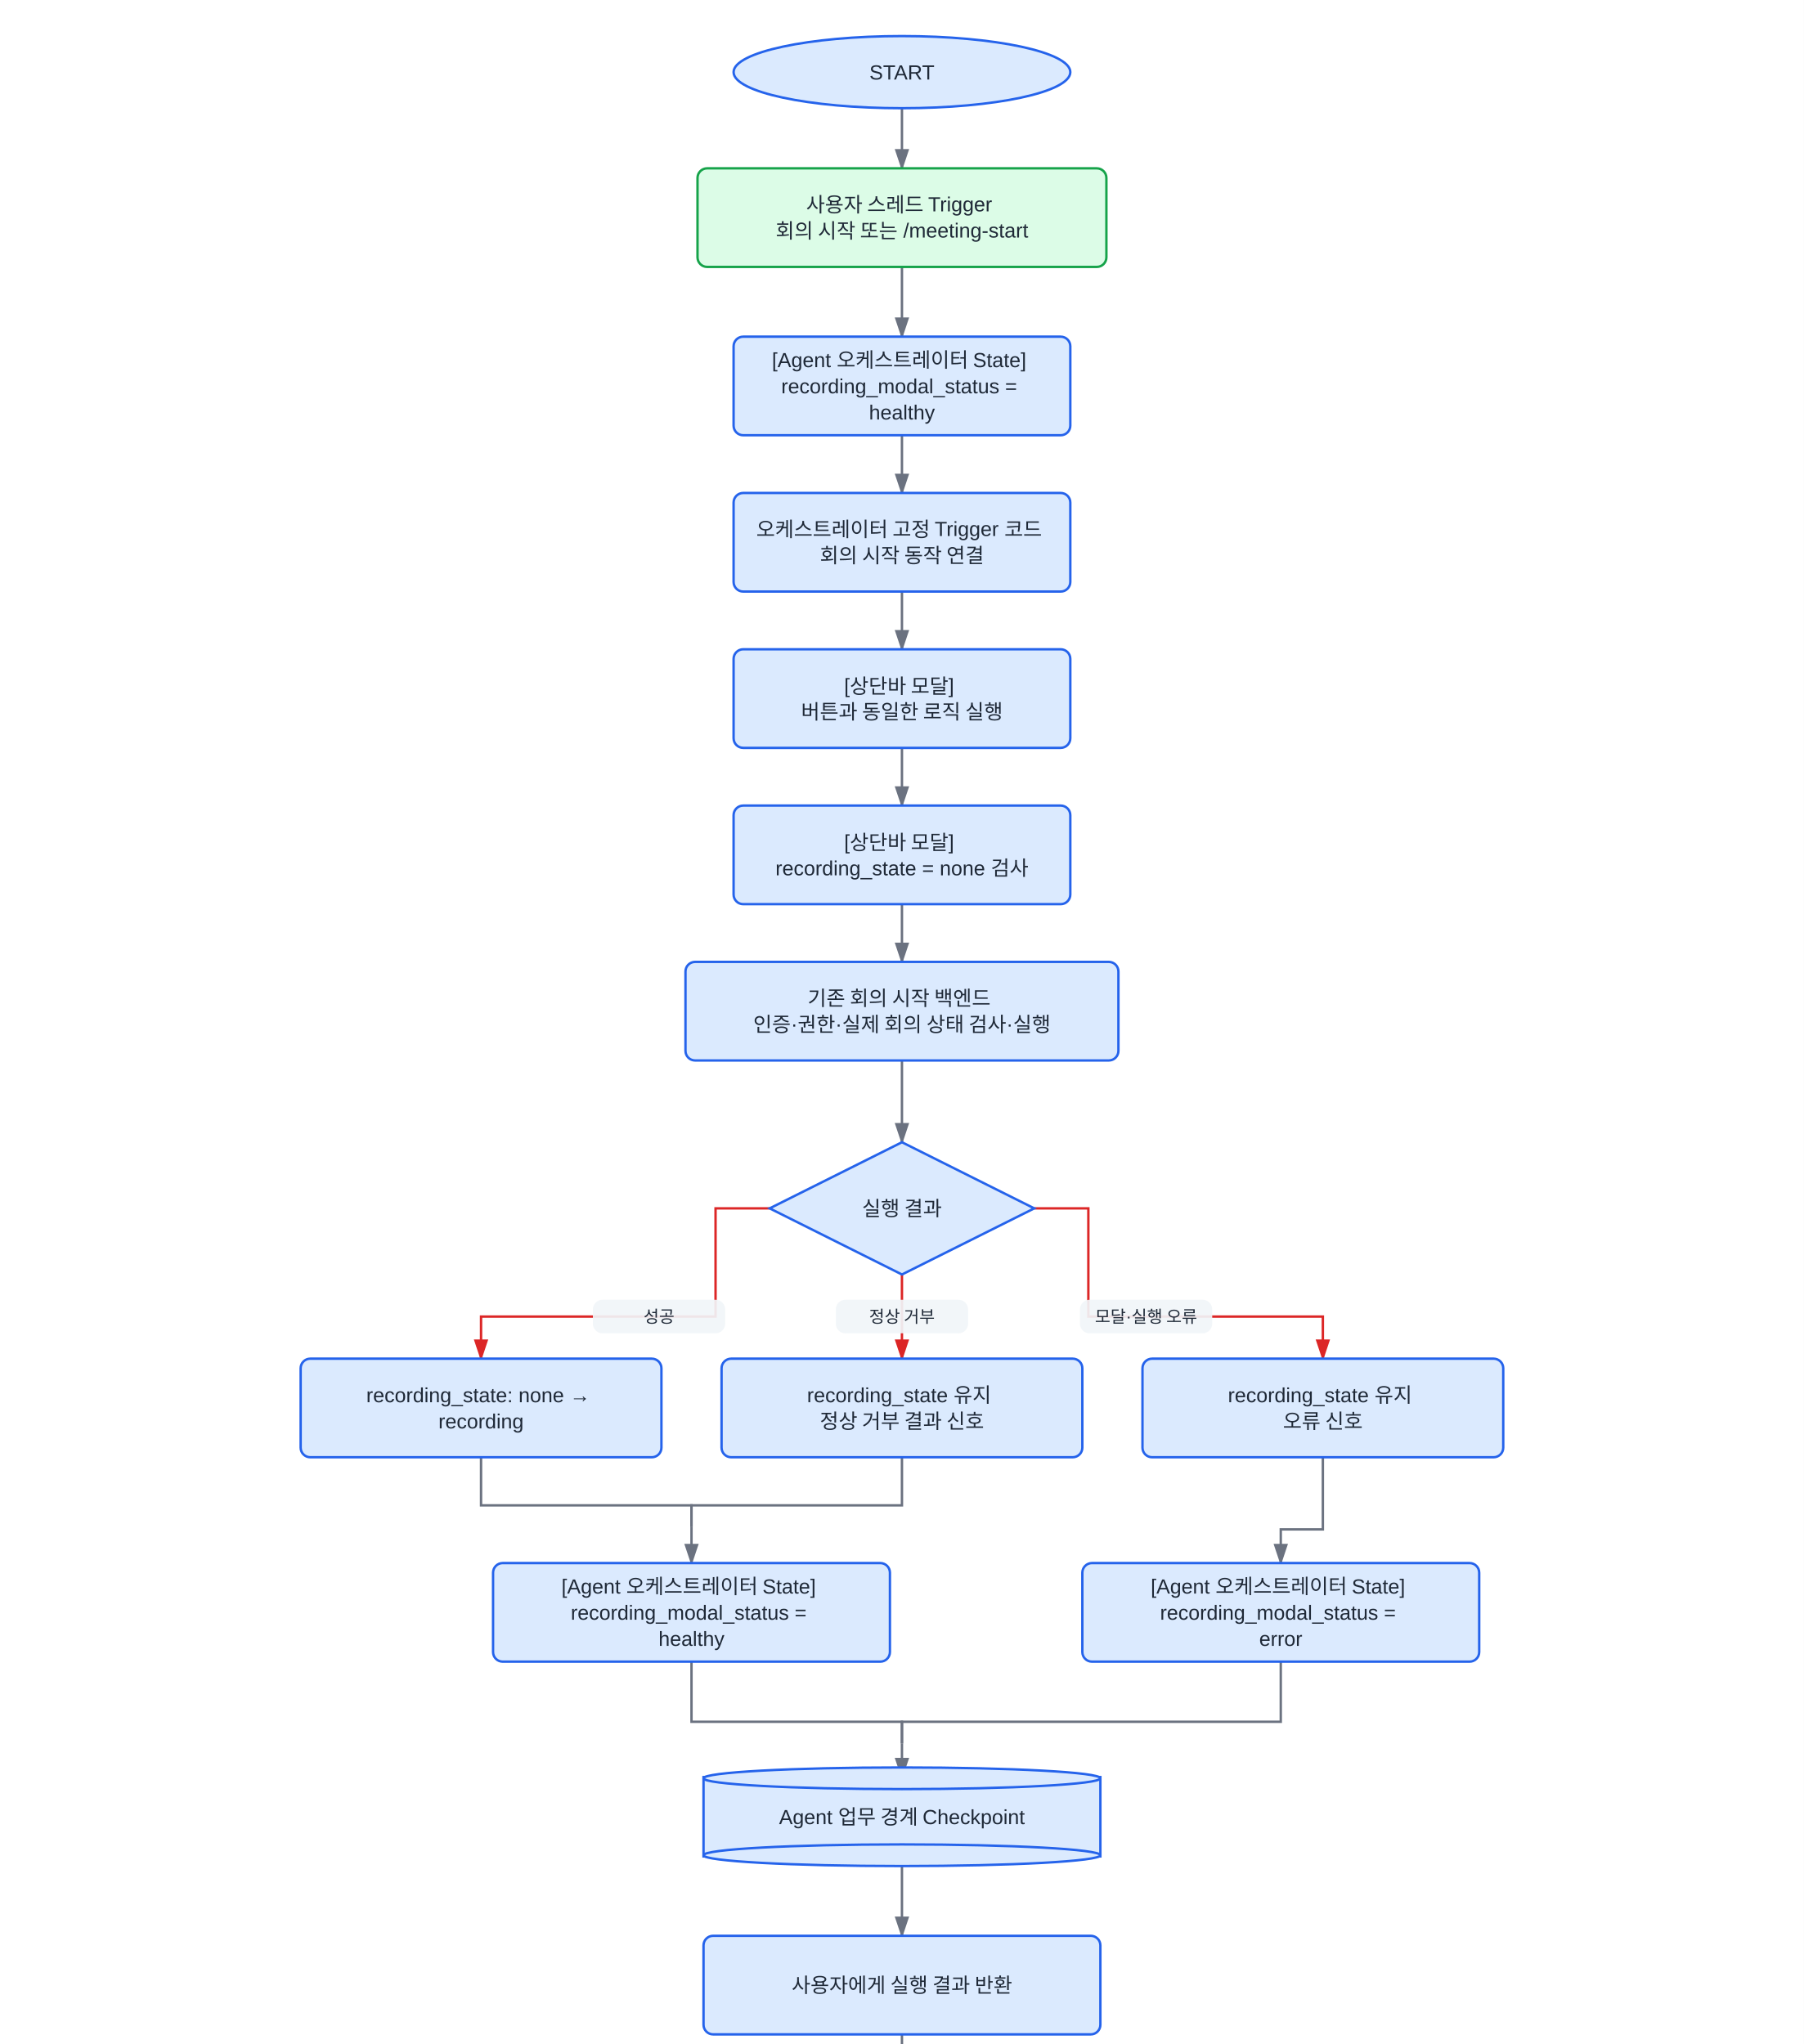
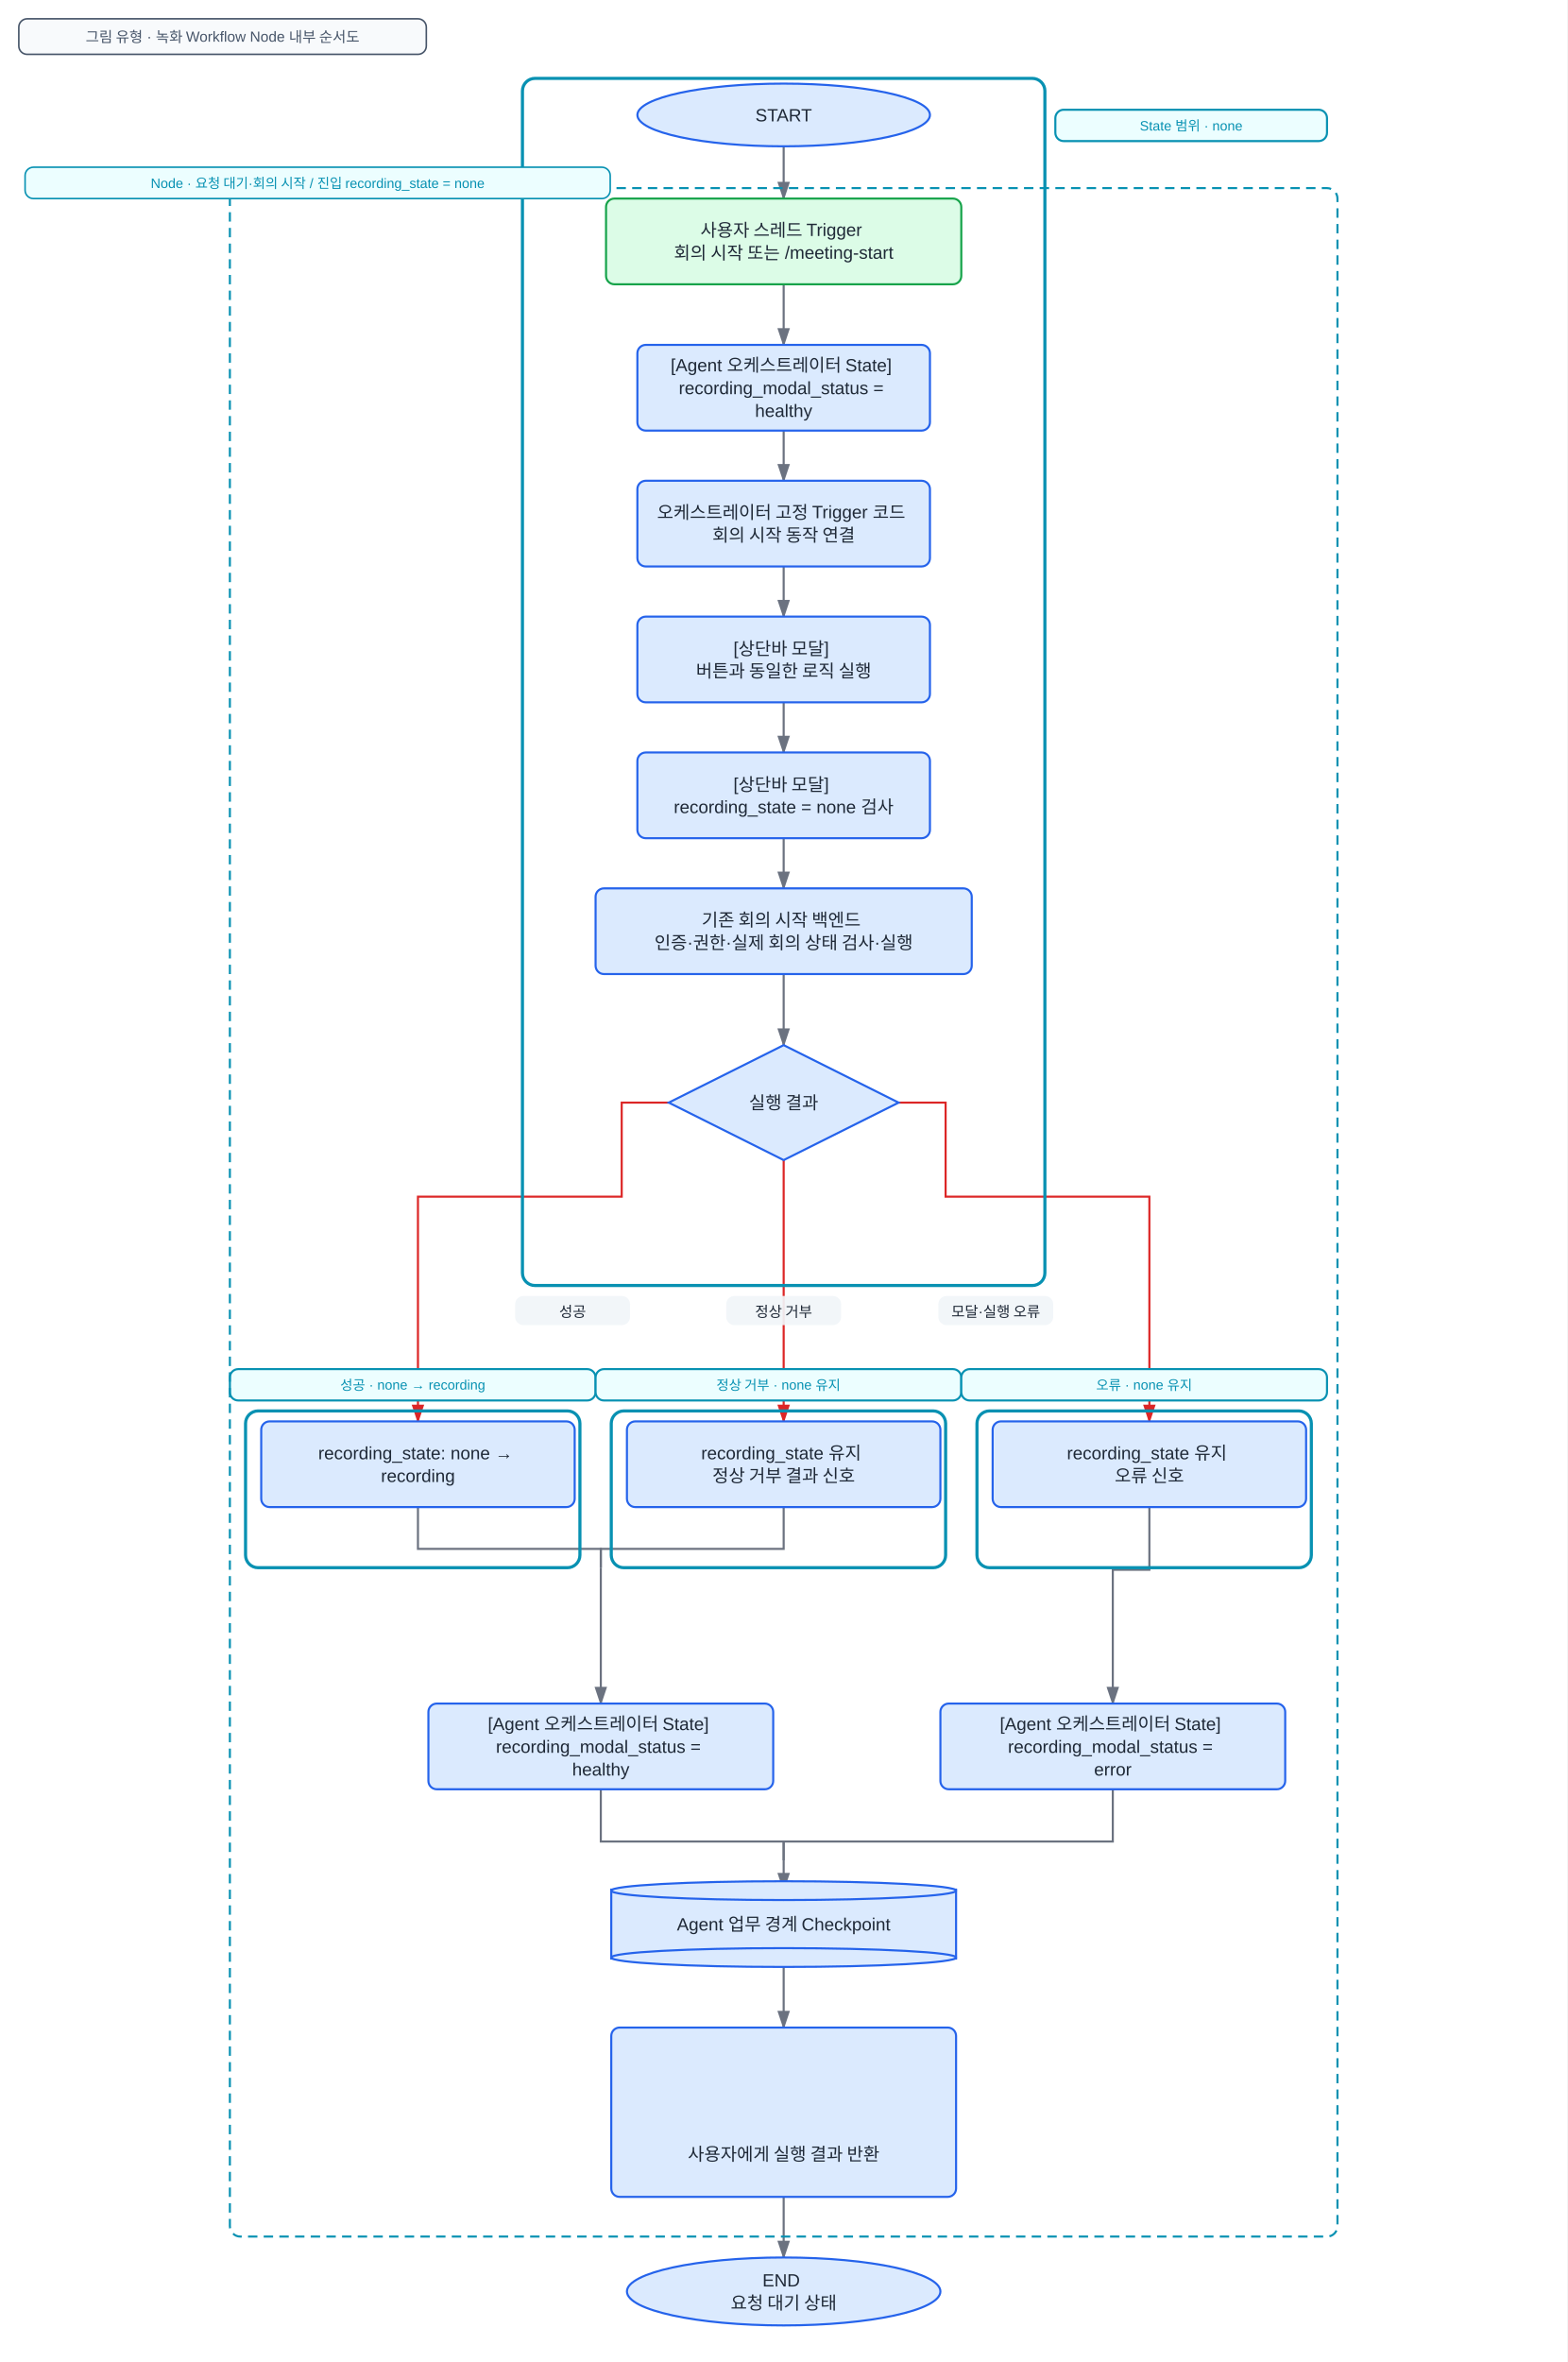
- <svg xmlns="http://www.w3.org/2000/svg" width="1500" height="1700" viewBox="0 0 1500 1700">
+ <svg xmlns="http://www.w3.org/2000/svg" width="1500" height="2260" viewBox="0 0 1500 2260">
  <defs>
    <marker id="a6b7280" markerWidth="10" markerHeight="10" refX="8" refY="3" orient="auto">
      <path d="M0 0L0 6L9 3z" fill="#6b7280" />
    </marker>
    <marker id="a2563eb" markerWidth="10" markerHeight="10" refX="8" refY="3" orient="auto">
      <path d="M0 0L0 6L9 3z" fill="#2563eb" />
    </marker>
    <marker id="adc2626" markerWidth="10" markerHeight="10" refX="8" refY="3" orient="auto">
      <path d="M0 0L0 6L9 3z" fill="#dc2626" />
    </marker>
    <marker id="a16a34a" markerWidth="10" markerHeight="10" refX="8" refY="3" orient="auto">
      <path d="M0 0L0 6L9 3z" fill="#16a34a" />
    </marker>
    <marker id="ad97706" markerWidth="10" markerHeight="10" refX="8" refY="3" orient="auto">
      <path d="M0 0L0 6L9 3z" fill="#d97706" />
    </marker>
    <marker id="af97316" markerWidth="10" markerHeight="10" refX="8" refY="3" orient="auto">
      <path d="M0 0L0 6L9 3z" fill="#f97316" />
    </marker>
    <marker id="a0f766e" markerWidth="10" markerHeight="10" refX="8" refY="3" orient="auto">
      <path d="M0 0L0 6L9 3z" fill="#0f766e" />
    </marker>
    <marker id="a475569" markerWidth="10" markerHeight="10" refX="8" refY="3" orient="auto">
      <path d="M0 0L0 6L9 3z" fill="#475569" />
    </marker>
    <marker id="a1f2937" markerWidth="10" markerHeight="10" refX="8" refY="3" orient="auto">
      <path d="M0 0L0 6L9 3z" fill="#1f2937" />
    </marker>
  </defs>
  <rect width="100%" height="100%" fill="white" />
-   <polyline points="640,1005 595,1005 595,1095 400,1095 400,1130" fill="none" stroke="#dc2626" stroke-width="2" marker-end="url(#adc2626)" />
-   <polyline points="750,1060 750,1110 750,1130" fill="none" stroke="#dc2626" stroke-width="2" marker-end="url(#adc2626)" />
-   <polyline points="860,1005 905,1005 905,1095 1100,1095 1100,1130" fill="none" stroke="#dc2626" stroke-width="2" marker-end="url(#adc2626)" />
-   <polyline points="400,1212 400,1252 575,1252 575,1270" fill="none" stroke="#6b7280" stroke-width="2" />
-   <polyline points="750,1212 750,1252 575,1252 575,1270" fill="none" stroke="#6b7280" stroke-width="2" />
-   <polyline points="575,1270 575,1300" fill="none" stroke="#6b7280" stroke-width="2" marker-end="url(#a6b7280)" />
-   <polyline points="1100,1212 1100,1272 1065,1272 1065,1300" fill="none" stroke="#6b7280" stroke-width="2" marker-end="url(#a6b7280)" />
-   <polyline points="575,1382 575,1432 750,1432 750,1450" fill="none" stroke="#6b7280" stroke-width="2" />
-   <polyline points="1065,1382 1065,1432 750,1432 750,1450" fill="none" stroke="#6b7280" stroke-width="2" />
-   <polyline points="750,1450 750,1478" fill="none" stroke="#6b7280" stroke-width="2" marker-end="url(#a6b7280)" />
-   <polyline points="750,1552 750,1610" fill="none" stroke="#6b7280" stroke-width="2" marker-end="url(#a6b7280)" />
-   <polyline points="750,1692 750,1750" fill="none" stroke="#6b7280" stroke-width="2" marker-end="url(#a6b7280)" />
-   <polyline points="750,90 750,140" fill="none" stroke="#6b7280" stroke-width="2" marker-end="url(#a6b7280)" />
-   <polyline points="750,222 750,280" fill="none" stroke="#6b7280" stroke-width="2" marker-end="url(#a6b7280)" />
-   <polyline points="750,362 750,410" fill="none" stroke="#6b7280" stroke-width="2" marker-end="url(#a6b7280)" />
-   <polyline points="750,492 750,540" fill="none" stroke="#6b7280" stroke-width="2" marker-end="url(#a6b7280)" />
-   <polyline points="750,622 750,670" fill="none" stroke="#6b7280" stroke-width="2" marker-end="url(#a6b7280)" />
-   <polyline points="750,752 750,800" fill="none" stroke="#6b7280" stroke-width="2" marker-end="url(#a6b7280)" />
-   <polyline points="750,882 750,950" fill="none" stroke="#6b7280" stroke-width="2" marker-end="url(#a6b7280)" />
-   <rect x="493" y="1081" width="110" height="27.92" rx="8" fill="#f1f5f9" fill-opacity="0.92" stroke="transparent" stroke-width="1" />
-   <rect x="695" y="1081" width="110" height="27.92" rx="8" fill="#f1f5f9" fill-opacity="0.92" stroke="transparent" stroke-width="1" />
-   <rect x="898" y="1081" width="110" height="27.92" rx="8" fill="#f1f5f9" fill-opacity="0.92" stroke="transparent" stroke-width="1" />
-   <ellipse cx="750" cy="60" rx="140" ry="30" fill="#dbeafe" stroke="#2563eb" stroke-width="2" />
-   <rect x="580" y="140" width="340" height="82" rx="8" fill="#dcfce7" fill-opacity="1" stroke="#16a34a" stroke-width="2" />
-   <rect x="610" y="280" width="280" height="82" rx="8" fill="#dbeafe" fill-opacity="1" stroke="#2563eb" stroke-width="2" />
-   <rect x="610" y="410" width="280" height="82" rx="8" fill="#dbeafe" fill-opacity="1" stroke="#2563eb" stroke-width="2" />
-   <rect x="610" y="540" width="280" height="82" rx="8" fill="#dbeafe" fill-opacity="1" stroke="#2563eb" stroke-width="2" />
-   <rect x="610" y="670" width="280" height="82" rx="8" fill="#dbeafe" fill-opacity="1" stroke="#2563eb" stroke-width="2" />
-   <rect x="570" y="800" width="360" height="82" rx="8" fill="#dbeafe" fill-opacity="1" stroke="#2563eb" stroke-width="2" />
-   <polygon points="750,950 860,1005 750,1060 640,1005" fill="#dbeafe" stroke="#2563eb" stroke-width="2" />
-   <rect x="250" y="1130" width="300" height="82" rx="8" fill="#dbeafe" fill-opacity="1" stroke="#2563eb" stroke-width="2" />
-   <rect x="600" y="1130" width="300" height="82" rx="8" fill="#dbeafe" fill-opacity="1" stroke="#2563eb" stroke-width="2" />
-   <rect x="950" y="1130" width="300" height="82" rx="8" fill="#dbeafe" fill-opacity="1" stroke="#2563eb" stroke-width="2" />
-   <rect x="410" y="1300" width="330" height="82" rx="8" fill="#dbeafe" fill-opacity="1" stroke="#2563eb" stroke-width="2" />
-   <rect x="900" y="1300" width="330" height="82" rx="8" fill="#dbeafe" fill-opacity="1" stroke="#2563eb" stroke-width="2" />
-   <rect x="585" y="1478" width="330" height="66" rx="0" fill="#dbeafe" fill-opacity="1" stroke="#2563eb" stroke-width="2" />
-   <ellipse cx="750" cy="1479" rx="165" ry="9" fill="#dbeafe" stroke="#2563eb" stroke-width="2" />
-   <ellipse cx="750" cy="1543" rx="165" ry="9" fill="#dbeafe" stroke="#2563eb" stroke-width="2" />
-   <rect x="585" y="1610" width="330" height="82" rx="8" fill="#dbeafe" fill-opacity="1" stroke="#2563eb" stroke-width="2" />
-   <ellipse cx="750" cy="1782.5" rx="150" ry="32.5" fill="#dbeafe" stroke="#2563eb" stroke-width="2" />
-   <text x="750" y="66.12" text-anchor="middle" font-family="Arial,'Noto Sans KR',sans-serif" font-size="17" fill="#1f2937">
+   <polyline points="640,1055.00 595,1055.00 595,1145.00 400,1145.00 400,1360.00" fill="none" stroke="#dc2626" stroke-width="2" marker-end="url(#adc2626)" />
+   <polyline points="750,1110.00 750,1280.00 750,1360.00" fill="none" stroke="#dc2626" stroke-width="2" marker-end="url(#adc2626)" />
+   <polyline points="860,1055.00 905,1055.00 905,1145.00 1100,1145.00 1100,1360.00" fill="none" stroke="#dc2626" stroke-width="2" marker-end="url(#adc2626)" />
+   <polyline points="400,1442.00 400,1482.00 575,1482.00 575,1500.00" fill="none" stroke="#6b7280" stroke-width="2" />
+   <polyline points="750,1442.00 750,1482.00 575,1482.00 575,1500.00" fill="none" stroke="#6b7280" stroke-width="2" />
+   <polyline points="575,1500.00 575,1630.00" fill="none" stroke="#6b7280" stroke-width="2" marker-end="url(#a6b7280)" />
+   <polyline points="1100,1442.00 1100,1502.00 1065,1502.00 1065,1630.00" fill="none" stroke="#6b7280" stroke-width="2" marker-end="url(#a6b7280)" />
+   <polyline points="575,1712.00 575,1762.00 750,1762.00 750,1780.00" fill="none" stroke="#6b7280" stroke-width="2" />
+   <polyline points="1065,1712.00 1065,1762.00 750,1762.00 750,1780.00" fill="none" stroke="#6b7280" stroke-width="2" />
+   <polyline points="750,1780.00 750,1808.00" fill="none" stroke="#6b7280" stroke-width="2" marker-end="url(#a6b7280)" />
+   <polyline points="750,1882.00 750,1940.00" fill="none" stroke="#6b7280" stroke-width="2" marker-end="url(#a6b7280)" />
+   <polyline points="750,2102.00 750,2160.00" fill="none" stroke="#6b7280" stroke-width="2" marker-end="url(#a6b7280)" />
+   <polyline points="750,140.00 750,190.00" fill="none" stroke="#6b7280" stroke-width="2" marker-end="url(#a6b7280)" />
+   <polyline points="750,272.00 750,330.00" fill="none" stroke="#6b7280" stroke-width="2" marker-end="url(#a6b7280)" />
+   <polyline points="750,412.00 750,460.00" fill="none" stroke="#6b7280" stroke-width="2" marker-end="url(#a6b7280)" />
+   <polyline points="750,542.00 750,590.00" fill="none" stroke="#6b7280" stroke-width="2" marker-end="url(#a6b7280)" />
+   <polyline points="750,672.00 750,720.00" fill="none" stroke="#6b7280" stroke-width="2" marker-end="url(#a6b7280)" />
+   <polyline points="750,802.00 750,850.00" fill="none" stroke="#6b7280" stroke-width="2" marker-end="url(#a6b7280)" />
+   <polyline points="750,932.00 750,1000.00" fill="none" stroke="#6b7280" stroke-width="2" marker-end="url(#a6b7280)" />
+   <rect x="493" y="1240.00" width="110" height="27.92" rx="8" fill="#f1f5f9" fill-opacity="0.92" stroke="transparent" stroke-width="1" />
+   <rect x="695" y="1240.00" width="110" height="27.92" rx="8" fill="#f1f5f9" fill-opacity="0.92" stroke="transparent" stroke-width="1" />
+   <rect x="898" y="1240.00" width="110" height="27.92" rx="8" fill="#f1f5f9" fill-opacity="0.92" stroke="transparent" stroke-width="1" />
+   <ellipse cx="750" cy="110.00" rx="140" ry="30.00" fill="#dbeafe" stroke="#2563eb" stroke-width="2" />
+   <rect x="580" y="190.00" width="340" height="82.00" rx="8" fill="#dcfce7" fill-opacity="1" stroke="#16a34a" stroke-width="2" />
+   <rect x="610" y="330.00" width="280" height="82.00" rx="8" fill="#dbeafe" fill-opacity="1" stroke="#2563eb" stroke-width="2" />
+   <rect x="610" y="460.00" width="280" height="82.00" rx="8" fill="#dbeafe" fill-opacity="1" stroke="#2563eb" stroke-width="2" />
+   <rect x="610" y="590.00" width="280" height="82.00" rx="8" fill="#dbeafe" fill-opacity="1" stroke="#2563eb" stroke-width="2" />
+   <rect x="610" y="720.00" width="280" height="82.00" rx="8" fill="#dbeafe" fill-opacity="1" stroke="#2563eb" stroke-width="2" />
+   <rect x="570" y="850.00" width="360" height="82.00" rx="8" fill="#dbeafe" fill-opacity="1" stroke="#2563eb" stroke-width="2" />
+   <polygon points="750,1000.00 860,1055.00 750,1110.00 640,1055.00" fill="#dbeafe" stroke="#2563eb" stroke-width="2" />
+   <rect x="250" y="1360.00" width="300" height="82.00" rx="8" fill="#dbeafe" fill-opacity="1" stroke="#2563eb" stroke-width="2" />
+   <rect x="600" y="1360.00" width="300" height="82.00" rx="8" fill="#dbeafe" fill-opacity="1" stroke="#2563eb" stroke-width="2" />
+   <rect x="950" y="1360.00" width="300" height="82.00" rx="8" fill="#dbeafe" fill-opacity="1" stroke="#2563eb" stroke-width="2" />
+   <rect x="410" y="1630.00" width="330" height="82.00" rx="8" fill="#dbeafe" fill-opacity="1" stroke="#2563eb" stroke-width="2" />
+   <rect x="900" y="1630.00" width="330" height="82.00" rx="8" fill="#dbeafe" fill-opacity="1" stroke="#2563eb" stroke-width="2" />
+   <rect x="585" y="1808.00" width="330" height="66.00" rx="0" fill="#dbeafe" fill-opacity="1" stroke="#2563eb" stroke-width="2" />
+   <ellipse cx="750" cy="1809.00" rx="165" ry="9.00" fill="#dbeafe" stroke="#2563eb" stroke-width="2" />
+   <ellipse cx="750" cy="1873.00" rx="165" ry="9.00" fill="#dbeafe" stroke="#2563eb" stroke-width="2" />
+   <rect x="585" y="1940.00" width="330" height="162.00" rx="8" fill="#dbeafe" fill-opacity="1" stroke="#2563eb" stroke-width="2" />
+   <ellipse cx="750" cy="2192.50" rx="150" ry="32.50" fill="#dbeafe" stroke="#2563eb" stroke-width="2" />
+   <text x="750" y="116.12" text-anchor="middle" font-family="Arial,'Noto Sans KR',sans-serif" font-size="17" fill="#1f2937">
    <tspan x="750" dy="0">START</tspan>
  </text>
-   <text x="750" y="176.24" text-anchor="middle" font-family="Arial,'Noto Sans KR',sans-serif" font-size="17" fill="#1f2937">
+   <text x="750" y="226.24" text-anchor="middle" font-family="Arial,'Noto Sans KR',sans-serif" font-size="17" fill="#1f2937">
    <tspan x="750" dy="0">사용자 스레드 Trigger</tspan>
    <tspan x="750" dy="21.76">회의 시작 또는 /meeting-start</tspan>
  </text>
-   <text x="750" y="305.36" text-anchor="middle" font-family="Arial,'Noto Sans KR',sans-serif" font-size="17" fill="#1f2937">
+   <text x="750" y="355.36" text-anchor="middle" font-family="Arial,'Noto Sans KR',sans-serif" font-size="17" fill="#1f2937">
    <tspan x="750" dy="0">[Agent 오케스트레이터 State]</tspan>
    <tspan x="750" dy="21.76">recording_modal_status =</tspan>
    <tspan x="750" dy="21.76">healthy</tspan>
  </text>
-   <text x="750" y="446.24" text-anchor="middle" font-family="Arial,'Noto Sans KR',sans-serif" font-size="17" fill="#1f2937">
+   <text x="750" y="496.24" text-anchor="middle" font-family="Arial,'Noto Sans KR',sans-serif" font-size="17" fill="#1f2937">
    <tspan x="750" dy="0">오케스트레이터 고정 Trigger 코드</tspan>
    <tspan x="750" dy="21.76">회의 시작 동작 연결</tspan>
  </text>
-   <text x="750" y="576.24" text-anchor="middle" font-family="Arial,'Noto Sans KR',sans-serif" font-size="17" fill="#1f2937">
+   <text x="750" y="626.24" text-anchor="middle" font-family="Arial,'Noto Sans KR',sans-serif" font-size="17" fill="#1f2937">
    <tspan x="750" dy="0">[상단바 모달]</tspan>
    <tspan x="750" dy="21.76">버튼과 동일한 로직 실행</tspan>
  </text>
-   <text x="750" y="706.24" text-anchor="middle" font-family="Arial,'Noto Sans KR',sans-serif" font-size="17" fill="#1f2937">
+   <text x="750" y="756.24" text-anchor="middle" font-family="Arial,'Noto Sans KR',sans-serif" font-size="17" fill="#1f2937">
    <tspan x="750" dy="0">[상단바 모달]</tspan>
    <tspan x="750" dy="21.76">recording_state = none 검사</tspan>
  </text>
-   <text x="750" y="836.24" text-anchor="middle" font-family="Arial,'Noto Sans KR',sans-serif" font-size="17" fill="#1f2937">
+   <text x="750" y="886.24" text-anchor="middle" font-family="Arial,'Noto Sans KR',sans-serif" font-size="17" fill="#1f2937">
    <tspan x="750" dy="0">기존 회의 시작 백엔드</tspan>
    <tspan x="750" dy="21.76">인증·권한·실제 회의 상태 검사·실행</tspan>
  </text>
-   <text x="750" y="1011.12" text-anchor="middle" font-family="Arial,'Noto Sans KR',sans-serif" font-size="17" fill="#1f2937">
+   <text x="750" y="1061.12" text-anchor="middle" font-family="Arial,'Noto Sans KR',sans-serif" font-size="17" fill="#1f2937">
    <tspan x="750" dy="0">실행 결과</tspan>
  </text>
-   <text x="400" y="1166.24" text-anchor="middle" font-family="Arial,'Noto Sans KR',sans-serif" font-size="17" fill="#1f2937">
+   <text x="400" y="1396.24" text-anchor="middle" font-family="Arial,'Noto Sans KR',sans-serif" font-size="17" fill="#1f2937">
    <tspan x="400" dy="0">recording_state: none →</tspan>
    <tspan x="400" dy="21.76">recording</tspan>
  </text>
-   <text x="750" y="1166.24" text-anchor="middle" font-family="Arial,'Noto Sans KR',sans-serif" font-size="17" fill="#1f2937">
+   <text x="750" y="1396.24" text-anchor="middle" font-family="Arial,'Noto Sans KR',sans-serif" font-size="17" fill="#1f2937">
    <tspan x="750" dy="0">recording_state 유지</tspan>
    <tspan x="750" dy="21.76">정상 거부 결과 신호</tspan>
  </text>
-   <text x="1100" y="1166.24" text-anchor="middle" font-family="Arial,'Noto Sans KR',sans-serif" font-size="17" fill="#1f2937">
+   <text x="1100" y="1396.24" text-anchor="middle" font-family="Arial,'Noto Sans KR',sans-serif" font-size="17" fill="#1f2937">
    <tspan x="1100" dy="0">recording_state 유지</tspan>
    <tspan x="1100" dy="21.76">오류 신호</tspan>
  </text>
-   <text x="548" y="1100" text-anchor="middle" font-family="Arial,'Noto Sans KR',sans-serif" font-size="14" fill="#1f2937">
+   <text x="548" y="1260.00" text-anchor="middle" font-family="Arial,'Noto Sans KR',sans-serif" font-size="14" fill="#1f2937">
    <tspan x="548" dy="0">성공</tspan>
  </text>
-   <text x="750" y="1100" text-anchor="middle" font-family="Arial,'Noto Sans KR',sans-serif" font-size="14" fill="#1f2937">
+   <text x="750" y="1260.00" text-anchor="middle" font-family="Arial,'Noto Sans KR',sans-serif" font-size="14" fill="#1f2937">
    <tspan x="750" dy="0">정상 거부</tspan>
  </text>
-   <text x="953" y="1100" text-anchor="middle" font-family="Arial,'Noto Sans KR',sans-serif" font-size="14" fill="#1f2937">
+   <text x="953" y="1260.00" text-anchor="middle" font-family="Arial,'Noto Sans KR',sans-serif" font-size="14" fill="#1f2937">
    <tspan x="953" dy="0">모달·실행 오류</tspan>
  </text>
-   <text x="575" y="1325.36" text-anchor="middle" font-family="Arial,'Noto Sans KR',sans-serif" font-size="17" fill="#1f2937">
+   <text x="575" y="1655.36" text-anchor="middle" font-family="Arial,'Noto Sans KR',sans-serif" font-size="17" fill="#1f2937">
    <tspan x="575" dy="0">[Agent 오케스트레이터 State]</tspan>
    <tspan x="575" dy="21.76">recording_modal_status =</tspan>
    <tspan x="575" dy="21.76">healthy</tspan>
  </text>
-   <text x="1065" y="1325.36" text-anchor="middle" font-family="Arial,'Noto Sans KR',sans-serif" font-size="17" fill="#1f2937">
+   <text x="1065" y="1655.36" text-anchor="middle" font-family="Arial,'Noto Sans KR',sans-serif" font-size="17" fill="#1f2937">
    <tspan x="1065" dy="0">[Agent 오케스트레이터 State]</tspan>
    <tspan x="1065" dy="21.76">recording_modal_status =</tspan>
    <tspan x="1065" dy="21.76">error</tspan>
  </text>
-   <text x="750" y="1517.12" text-anchor="middle" font-family="Arial,'Noto Sans KR',sans-serif" font-size="17" fill="#1f2937">
+   <text x="750" y="1847.12" text-anchor="middle" font-family="Arial,'Noto Sans KR',sans-serif" font-size="17" fill="#1f2937">
    <tspan x="750" dy="0">Agent 업무 경계 Checkpoint</tspan>
  </text>
-   <text x="750" y="1657.12" text-anchor="middle" font-family="Arial,'Noto Sans KR',sans-serif" font-size="17" fill="#1f2937">
+   <text x="750" y="2067.12" text-anchor="middle" font-family="Arial,'Noto Sans KR',sans-serif" font-size="17" fill="#1f2937">
    <tspan x="750" dy="0">사용자에게 실행 결과 반환</tspan>
  </text>
-   <text x="750" y="1777.74" text-anchor="middle" font-family="Arial,'Noto Sans KR',sans-serif" font-size="17" fill="#1f2937">
+   <text x="750" y="2187.74" text-anchor="middle" font-family="Arial,'Noto Sans KR',sans-serif" font-size="17" fill="#1f2937">
    <tspan x="750" dy="0">END</tspan>
    <tspan x="750" dy="21.76">요청 대기 상태</tspan>
  </text>
+   <g id="ge-annotations">
+     <rect x="18" y="18" width="390" height="34" rx="8" fill="#f8fafc" stroke="#475569" stroke-width="1.5" />
+     <text x="213.00" y="40.25" text-anchor="middle" font-family="Arial,'Noto Sans KR',sans-serif" font-size="14" fill="#475569">
+       <tspan x="213.00" dy="0">그림 유형 · 녹화 Workflow Node 내부 순서도</tspan>
+     </text>
+     <rect x="500" y="75" width="500" height="1155" rx="12" fill="none" stroke="#0891b2" stroke-width="3" />
+     <rect x="1010" y="105" width="260" height="30" rx="8" fill="#ecfeff" stroke="#0891b2" stroke-width="2" />
+     <text x="1140.00" y="124.88" text-anchor="middle" font-family="Arial,'Noto Sans KR',sans-serif" font-size="13" fill="#0891b2">
+       <tspan x="1140.00" dy="0">State 범위 · none</tspan>
+     </text>
+     <rect x="235" y="1350" width="320" height="150" rx="12" fill="none" stroke="#0891b2" stroke-width="3" />
+     <rect x="220" y="1310" width="350" height="30" rx="8" fill="#ecfeff" stroke="#0891b2" stroke-width="2" />
+     <text x="395.00" y="1329.88" text-anchor="middle" font-family="Arial,'Noto Sans KR',sans-serif" font-size="13" fill="#0891b2">
+       <tspan x="395.00" dy="0">성공 · none → recording</tspan>
+     </text>
+     <rect x="585" y="1350" width="320" height="150" rx="12" fill="none" stroke="#0891b2" stroke-width="3" />
+     <rect x="570" y="1310" width="350" height="30" rx="8" fill="#ecfeff" stroke="#0891b2" stroke-width="2" />
+     <text x="745.00" y="1329.88" text-anchor="middle" font-family="Arial,'Noto Sans KR',sans-serif" font-size="13" fill="#0891b2">
+       <tspan x="745.00" dy="0">정상 거부 · none 유지</tspan>
+     </text>
+     <rect x="935" y="1350" width="320" height="150" rx="12" fill="none" stroke="#0891b2" stroke-width="3" />
+     <rect x="920" y="1310" width="350" height="30" rx="8" fill="#ecfeff" stroke="#0891b2" stroke-width="2" />
+     <text x="1095.00" y="1329.88" text-anchor="middle" font-family="Arial,'Noto Sans KR',sans-serif" font-size="13" fill="#0891b2">
+       <tspan x="1095.00" dy="0">오류 · none 유지</tspan>
+     </text>
+     <rect x="220" y="180" width="1060" height="1960" rx="10" fill="none" stroke="#0891b2" stroke-width="2" stroke-dasharray="9 6" />
+     <rect x="24" y="160" width="560" height="30" rx="8" fill="#ecfeff" stroke="#0891b2" stroke-width="1.5" />
+     <text x="304.00" y="179.88" text-anchor="middle" font-family="Arial,'Noto Sans KR',sans-serif" font-size="13" fill="#0891b2">
+       <tspan x="304.00" dy="0">Node · 요청 대기·회의 시작 / 진입 recording_state = none</tspan>
+     </text>
+   </g>
</svg>
